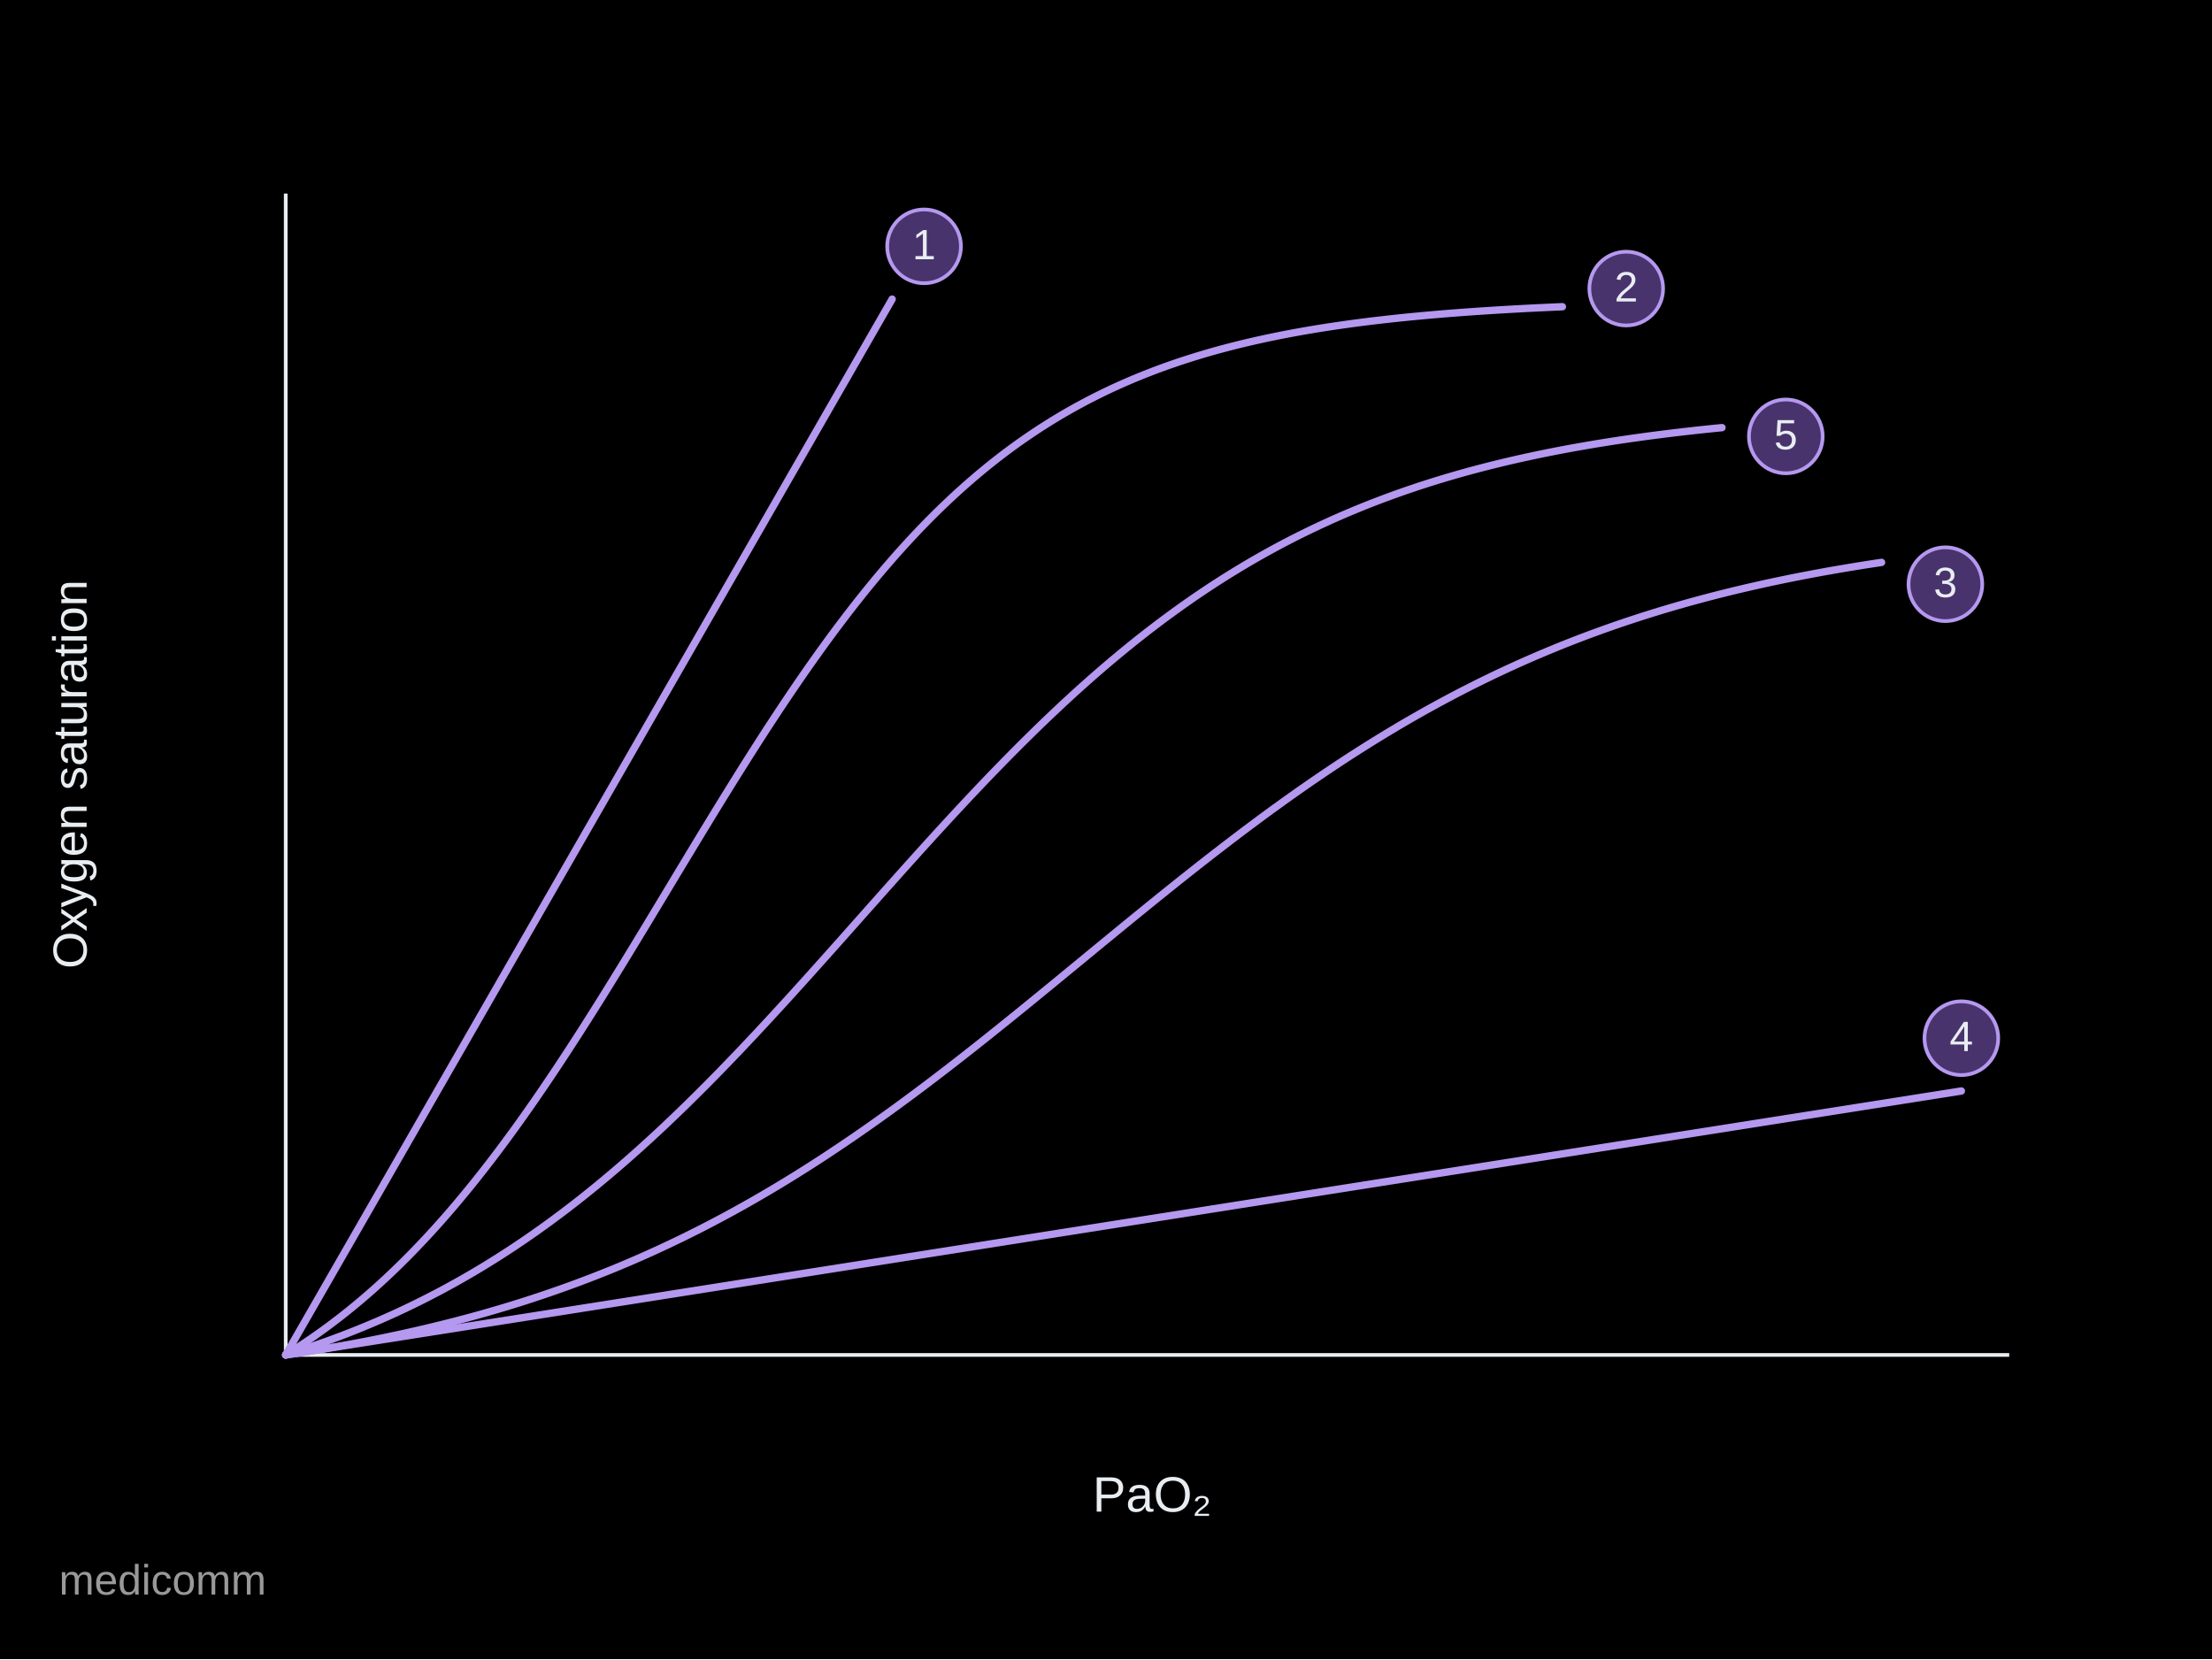
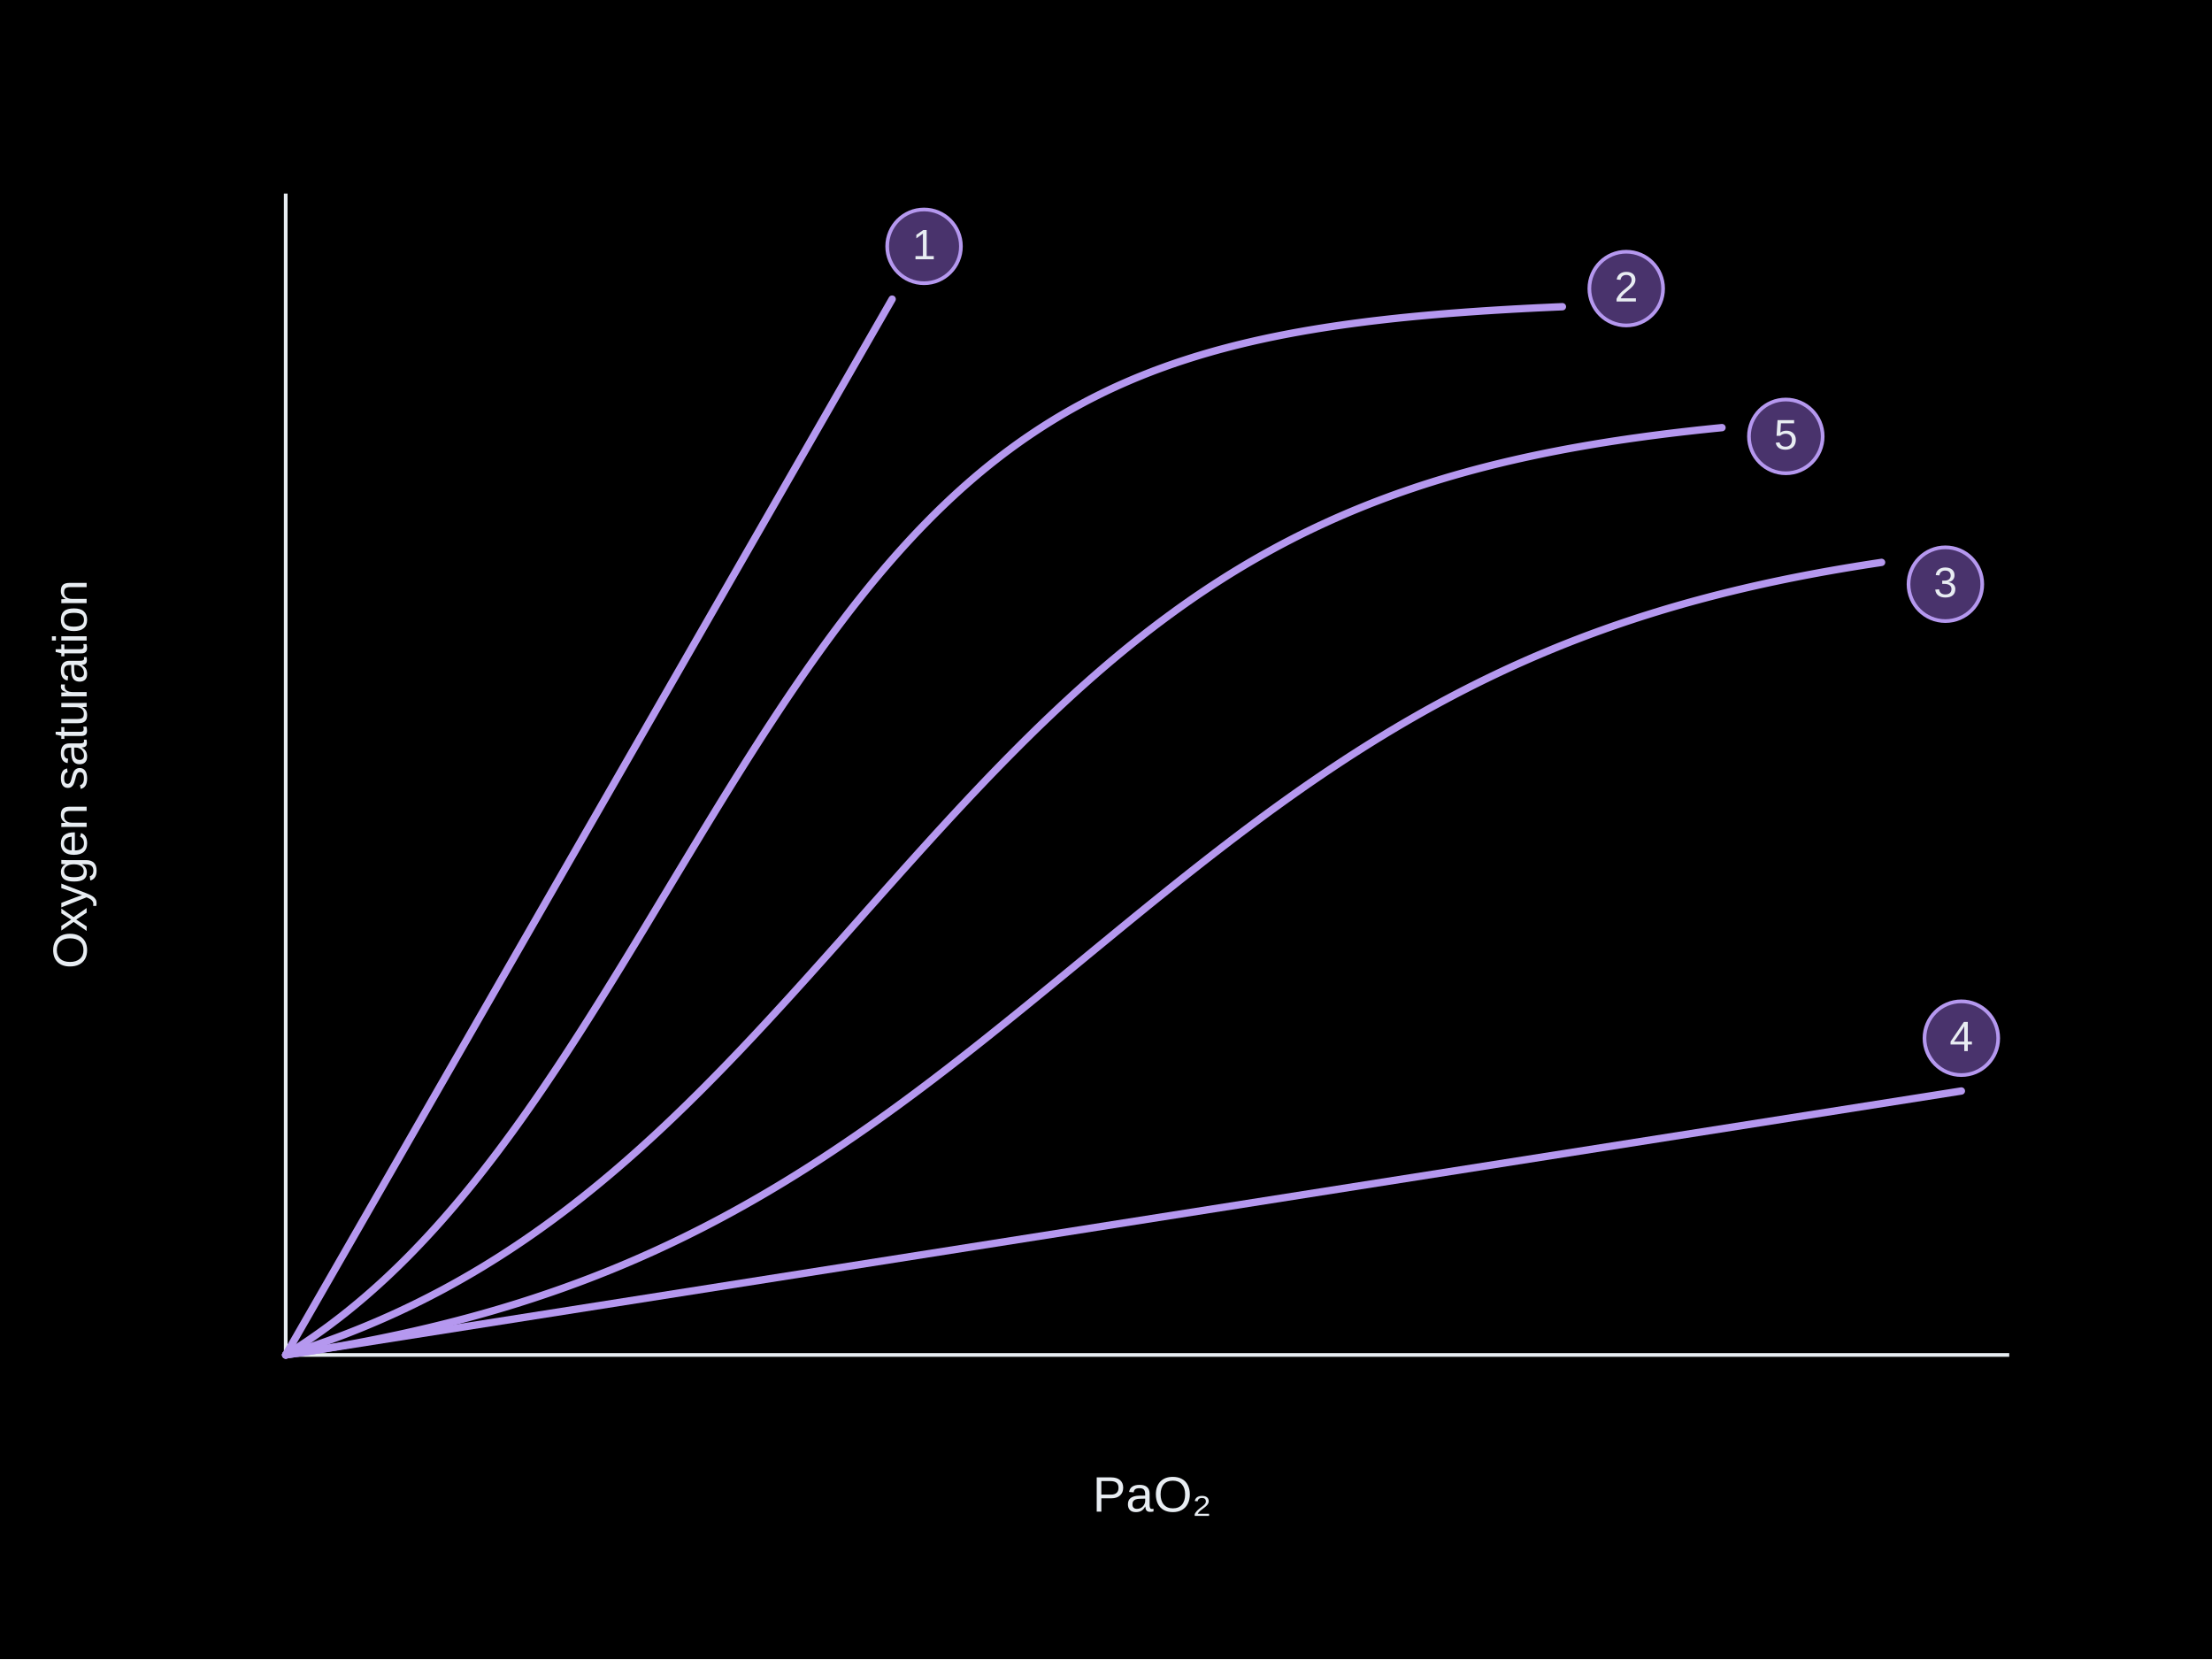
<svg xmlns="http://www.w3.org/2000/svg" width="1200" height="900" viewBox="0 0 1200 900">
  <rect width="1200" height="900" fill="#000" />
  <defs>
    <marker id="arrow" markerWidth="8" markerHeight="8" refX="7" refY="4" orient="auto-start-reverse">
      <path d="M0 0 L8 4 L0 8 L2 4 Z" fill="#e4bb65" />
    </marker>
  </defs>
  <path d="M155.00,735.00 L1090.00,735.00" fill="none" stroke="#e8edf2" stroke-width="2" />
  <path d="M155.00,735.00 L155.00,105.00" fill="none" stroke="#e8edf2" stroke-width="2" />
  <text x="625" y="820" fill="#e8edf2" font-family="Arial,sans-serif" font-size="27" text-anchor="middle">PaO₂</text>
  <text x="47" y="420" fill="#e8edf2" font-family="Arial,sans-serif" font-size="26" text-anchor="middle" transform="rotate(-90 47 420)">Oxygen saturation</text>
-   <text x="32" y="865" fill="#999" font-family="Arial,sans-serif" font-size="23" text-anchor="start">medicomm</text>
  <path d="M155.00,735.00 L483.98,162.27" fill="none" stroke="#b598ef" stroke-width="4" stroke-linejoin="round" stroke-linecap="round" />
  <path d="M155.00,735.00 L156.73,733.93 L158.46,732.84 L160.19,731.73 L161.93,730.61 L163.66,729.48 L165.39,728.32 L167.12,727.16 L168.85,725.97 L170.58,724.77 L172.31,723.55 L174.05,722.32 L175.78,721.07 L177.51,719.80 L179.24,718.52 L180.97,717.21 L182.70,715.89 L184.44,714.56 L186.17,713.20 L187.90,711.83 L189.63,710.44 L191.36,709.03 L193.09,707.60 L194.82,706.16 L196.56,704.69 L198.29,703.21 L200.02,701.71 L201.75,700.19 L203.48,698.65 L205.21,697.10 L206.94,695.52 L208.68,693.93 L210.41,692.31 L212.14,690.68 L213.87,689.02 L215.60,687.35 L217.33,685.66 L219.06,683.95 L220.80,682.22 L222.53,680.47 L224.26,678.70 L225.99,676.90 L227.72,675.09 L229.45,673.26 L231.19,671.41 L232.92,669.54 L234.65,667.65 L236.38,665.75 L238.11,663.82 L239.84,661.87 L241.57,659.90 L243.31,657.91 L245.04,655.90 L246.77,653.87 L248.50,651.82 L250.23,649.75 L251.96,647.66 L253.69,645.56 L255.43,643.43 L257.16,641.28 L258.89,639.12 L260.62,636.93 L262.35,634.73 L264.08,632.50 L265.81,630.26 L267.55,628.00 L269.28,625.72 L271.01,623.42 L272.74,621.10 L274.47,618.76 L276.20,616.41 L277.94,614.04 L279.67,611.65 L281.40,609.24 L283.13,606.82 L284.86,604.38 L286.59,601.92 L288.32,599.44 L290.06,596.95 L291.79,594.44 L293.52,591.92 L295.25,589.38 L296.98,586.82 L298.71,584.25 L300.44,581.67 L302.18,579.07 L303.91,576.45 L305.64,573.83 L307.37,571.18 L309.10,568.53 L310.83,565.86 L312.56,563.18 L314.30,560.49 L316.03,557.78 L317.76,555.06 L319.49,552.34 L321.22,549.60 L322.95,546.85 L324.69,544.09 L326.42,541.32 L328.15,538.54 L329.88,535.75 L331.61,532.95 L333.34,530.15 L335.07,527.34 L336.81,524.52 L338.54,521.69 L340.27,518.86 L342.00,516.02 L343.73,513.18 L345.46,510.33 L347.19,507.48 L348.93,504.62 L350.66,501.76 L352.39,498.89 L354.12,496.02 L355.85,493.15 L357.58,490.28 L359.31,487.41 L361.05,484.54 L362.78,481.66 L364.51,478.79 L366.24,475.91 L367.97,473.04 L369.70,470.17 L371.44,467.30 L373.17,464.43 L374.90,461.57 L376.63,458.70 L378.36,455.85 L380.09,452.99 L381.82,450.14 L383.56,447.30 L385.29,444.46 L387.02,441.63 L388.75,438.80 L390.48,435.98 L392.21,433.17 L393.94,430.37 L395.68,427.57 L397.41,424.78 L399.14,422.01 L400.87,419.24 L402.60,416.48 L404.33,413.73 L406.06,410.99 L407.80,408.26 L409.53,405.54 L411.26,402.84 L412.99,400.14 L414.72,397.46 L416.45,394.79 L418.19,392.14 L419.92,389.50 L421.65,386.87 L423.38,384.25 L425.11,381.65 L426.84,379.07 L428.57,376.50 L430.31,373.94 L432.04,371.40 L433.77,368.88 L435.50,366.37 L437.23,363.88 L438.96,361.40 L440.69,358.95 L442.43,356.50 L444.16,354.08 L445.89,351.67 L447.62,349.28 L449.35,346.91 L451.08,344.56 L452.81,342.22 L454.55,339.90 L456.28,337.61 L458.01,335.33 L459.74,333.06 L461.47,330.82 L463.20,328.60 L464.94,326.39 L466.67,324.21 L468.40,322.04 L470.13,319.89 L471.86,317.77 L473.59,315.66 L475.32,313.57 L477.06,311.50 L478.79,309.45 L480.52,307.42 L482.25,305.42 L483.98,303.43 L485.71,301.46 L487.44,299.51 L489.18,297.58 L490.91,295.67 L492.64,293.78 L494.37,291.91 L496.10,290.06 L497.83,288.23 L499.56,286.42 L501.30,284.63 L503.03,282.86 L504.76,281.11 L506.49,279.37 L508.22,277.66 L509.95,275.97 L511.69,274.30 L513.42,272.65 L515.15,271.01 L516.88,269.40 L518.61,267.80 L520.34,266.23 L522.07,264.67 L523.81,263.13 L525.54,261.61 L527.27,260.11 L529.00,258.63 L530.73,257.16 L532.46,255.72 L534.19,254.29 L535.93,252.88 L537.66,251.49 L539.39,250.12 L541.12,248.77 L542.85,247.43 L544.58,246.11 L546.31,244.81 L548.05,243.52 L549.78,242.25 L551.51,241.00 L553.24,239.77 L554.97,238.55 L556.70,237.35 L558.44,236.17 L560.17,235.00 L561.90,233.85 L563.63,232.71 L565.36,231.59 L567.09,230.49 L568.82,229.40 L570.56,228.32 L572.29,227.26 L574.02,226.22 L575.75,225.19 L577.48,224.18 L579.21,223.18 L580.94,222.20 L582.68,221.22 L584.41,220.27 L586.14,219.33 L587.87,218.40 L589.60,217.48 L591.33,216.58 L593.06,215.69 L594.80,214.82 L596.53,213.96 L598.26,213.11 L599.99,212.27 L601.72,211.45 L603.45,210.64 L605.19,209.84 L606.92,209.05 L608.65,208.28 L610.38,207.52 L612.11,206.77 L613.84,206.03 L615.57,205.30 L617.31,204.58 L619.04,203.88 L620.77,203.18 L622.50,202.50 L624.23,201.83 L625.96,201.16 L627.69,200.51 L629.43,199.87 L631.16,199.24 L632.89,198.61 L634.62,198.00 L636.35,197.40 L638.08,196.81 L639.81,196.22 L641.55,195.65 L643.28,195.09 L645.01,194.53 L646.74,193.98 L648.47,193.44 L650.20,192.92 L651.94,192.39 L653.67,191.88 L655.40,191.38 L657.13,190.88 L658.86,190.39 L660.59,189.91 L662.32,189.44 L664.06,188.98 L665.79,188.52 L667.52,188.07 L669.25,187.63 L670.98,187.19 L672.71,186.77 L674.44,186.35 L676.18,185.93 L677.91,185.53 L679.64,185.13 L681.37,184.73 L683.10,184.35 L684.83,183.97 L686.56,183.59 L688.30,183.22 L690.03,182.86 L691.76,182.51 L693.49,182.16 L695.22,181.81 L696.95,181.48 L698.69,181.14 L700.42,180.82 L702.15,180.49 L703.88,180.18 L705.61,179.87 L707.34,179.56 L709.07,179.26 L710.81,178.97 L712.54,178.68 L714.27,178.39 L716.00,178.11 L717.73,177.84 L719.46,177.56 L721.19,177.30 L722.93,177.04 L724.66,176.78 L726.39,176.53 L728.12,176.28 L729.85,176.03 L731.58,175.79 L733.31,175.56 L735.05,175.32 L736.78,175.10 L738.51,174.87 L740.24,174.65 L741.97,174.43 L743.70,174.22 L745.44,174.01 L747.17,173.81 L748.90,173.61 L750.63,173.41 L752.36,173.21 L754.09,173.02 L755.82,172.83 L757.56,172.65 L759.29,172.46 L761.02,172.28 L762.75,172.11 L764.48,171.94 L766.21,171.77 L767.94,171.60 L769.68,171.44 L771.41,171.27 L773.14,171.12 L774.87,170.96 L776.60,170.81 L778.33,170.66 L780.06,170.51 L781.80,170.36 L783.53,170.22 L785.26,170.08 L786.99,169.94 L788.72,169.81 L790.45,169.68 L792.19,169.55 L793.92,169.42 L795.65,169.29 L797.38,169.17 L799.11,169.05 L800.84,168.93 L802.57,168.81 L804.31,168.69 L806.04,168.58 L807.77,168.47 L809.50,168.36 L811.23,168.25 L812.96,168.15 L814.69,168.04 L816.43,167.94 L818.16,167.84 L819.89,167.74 L821.62,167.64 L823.35,167.55 L825.08,167.46 L826.81,167.36 L828.55,167.27 L830.28,167.19 L832.01,167.10 L833.74,167.01 L835.47,166.93 L837.20,166.85 L838.94,166.77 L840.67,166.69 L842.40,166.61 L844.13,166.53 L845.86,166.46 L847.59,166.38" fill="none" stroke="#b598ef" stroke-width="4" stroke-linejoin="round" stroke-linecap="round" />
  <path d="M155.00,735.00 L156.95,734.39 L158.90,733.77 L160.84,733.15 L162.79,732.52 L164.74,731.87 L166.69,731.22 L168.64,730.56 L170.58,729.90 L172.53,729.22 L174.48,728.53 L176.43,727.84 L178.38,727.14 L180.32,726.42 L182.27,725.70 L184.22,724.97 L186.17,724.23 L188.11,723.48 L190.06,722.72 L192.01,721.95 L193.96,721.17 L195.91,720.38 L197.85,719.58 L199.80,718.77 L201.75,717.95 L203.70,717.12 L205.65,716.28 L207.59,715.43 L209.54,714.57 L211.49,713.70 L213.44,712.81 L215.39,711.92 L217.33,711.02 L219.28,710.10 L221.23,709.17 L223.18,708.24 L225.12,707.29 L227.07,706.33 L229.02,705.36 L230.97,704.37 L232.92,703.38 L234.86,702.37 L236.81,701.36 L238.76,700.33 L240.71,699.29 L242.66,698.23 L244.60,697.17 L246.55,696.09 L248.50,695.00 L250.45,693.90 L252.40,692.78 L254.34,691.66 L256.29,690.52 L258.24,689.37 L260.19,688.21 L262.14,687.03 L264.08,685.84 L266.03,684.64 L267.98,683.42 L269.93,682.20 L271.88,680.96 L273.82,679.70 L275.77,678.44 L277.72,677.16 L279.67,675.87 L281.61,674.56 L283.56,673.25 L285.51,671.91 L287.46,670.57 L289.41,669.21 L291.35,667.84 L293.30,666.46 L295.25,665.06 L297.20,663.65 L299.15,662.23 L301.09,660.79 L303.04,659.34 L304.99,657.88 L306.94,656.40 L308.89,654.91 L310.83,653.41 L312.78,651.89 L314.73,650.36 L316.68,648.82 L318.62,647.26 L320.57,645.69 L322.52,644.11 L324.47,642.51 L326.42,640.90 L328.36,639.28 L330.31,637.65 L332.26,636.00 L334.21,634.34 L336.16,632.66 L338.10,630.98 L340.05,629.28 L342.00,627.57 L343.95,625.84 L345.90,624.11 L347.84,622.36 L349.79,620.59 L351.74,618.82 L353.69,617.03 L355.64,615.24 L357.58,613.43 L359.53,611.60 L361.48,609.77 L363.43,607.92 L365.38,606.07 L367.32,604.20 L369.27,602.32 L371.22,600.43 L373.17,598.53 L375.11,596.61 L377.06,594.69 L379.01,592.76 L380.96,590.81 L382.91,588.86 L384.85,586.89 L386.80,584.92 L388.75,582.93 L390.70,580.94 L392.65,578.94 L394.59,576.93 L396.54,574.90 L398.49,572.87 L400.44,570.84 L402.39,568.79 L404.33,566.73 L406.28,564.67 L408.23,562.60 L410.18,560.52 L412.12,558.43 L414.07,556.34 L416.02,554.24 L417.97,552.13 L419.92,550.02 L421.86,547.90 L423.81,545.78 L425.76,543.65 L427.71,541.51 L429.66,539.37 L431.60,537.22 L433.55,535.07 L435.50,532.91 L437.45,530.75 L439.40,528.59 L441.34,526.42 L443.29,524.25 L445.24,522.07 L447.19,519.89 L449.14,517.71 L451.08,515.53 L453.03,513.34 L454.98,511.16 L456.93,508.97 L458.88,506.78 L460.82,504.59 L462.77,502.39 L464.72,500.20 L466.67,498.01 L468.61,495.82 L470.56,493.62 L472.51,491.43 L474.46,489.24 L476.41,487.05 L478.35,484.86 L480.30,482.67 L482.25,480.49 L484.20,478.31 L486.15,476.13 L488.09,473.95 L490.04,471.77 L491.99,469.60 L493.94,467.43 L495.89,465.27 L497.83,463.11 L499.78,460.95 L501.73,458.80 L503.68,456.65 L505.62,454.51 L507.57,452.37 L509.52,450.24 L511.47,448.12 L513.42,446.00 L515.36,443.88 L517.31,441.78 L519.26,439.68 L521.21,437.58 L523.16,435.50 L525.10,433.42 L527.05,431.35 L529.00,429.29 L530.95,427.23 L532.90,425.18 L534.84,423.14 L536.79,421.11 L538.74,419.09 L540.69,417.08 L542.64,415.08 L544.58,413.08 L546.53,411.10 L548.48,409.13 L550.43,407.16 L552.38,405.21 L554.32,403.26 L556.27,401.33 L558.22,399.41 L560.17,397.49 L562.11,395.59 L564.06,393.70 L566.01,391.82 L567.96,389.95 L569.91,388.10 L571.85,386.25 L573.80,384.42 L575.75,382.59 L577.70,380.78 L579.65,378.99 L581.59,377.20 L583.54,375.42 L585.49,373.66 L587.44,371.91 L589.39,370.18 L591.33,368.45 L593.28,366.74 L595.23,365.04 L597.18,363.35 L599.12,361.68 L601.07,360.02 L603.02,358.37 L604.97,356.74 L606.92,355.11 L608.86,353.51 L610.81,351.91 L612.76,350.33 L614.71,348.76 L616.66,347.20 L618.60,345.66 L620.55,344.13 L622.50,342.61 L624.45,341.11 L626.40,339.62 L628.34,338.14 L630.29,336.68 L632.24,335.23 L634.19,333.79 L636.14,332.37 L638.08,330.96 L640.03,329.56 L641.98,328.18 L643.93,326.81 L645.88,325.45 L647.82,324.10 L649.77,322.77 L651.72,321.46 L653.67,320.15 L655.61,318.86 L657.56,317.58 L659.51,316.31 L661.46,315.06 L663.41,313.82 L665.35,312.59 L667.30,311.38 L669.25,310.18 L671.20,308.99 L673.15,307.81 L675.09,306.65 L677.04,305.50 L678.99,304.36 L680.94,303.23 L682.89,302.12 L684.83,301.02 L686.78,299.93 L688.73,298.85 L690.68,297.79 L692.62,296.73 L694.57,295.69 L696.52,294.66 L698.47,293.65 L700.42,292.64 L702.36,291.64 L704.31,290.66 L706.26,289.69 L708.21,288.73 L710.16,287.78 L712.10,286.84 L714.05,285.92 L716.00,285.00 L717.95,284.10 L719.90,283.21 L721.84,282.32 L723.79,281.45 L725.74,280.59 L727.69,279.74 L729.64,278.90 L731.58,278.07 L733.53,277.25 L735.48,276.44 L737.43,275.64 L739.38,274.85 L741.32,274.07 L743.27,273.30 L745.22,272.54 L747.17,271.79 L749.11,271.05 L751.06,270.32 L753.01,269.60 L754.96,268.88 L756.91,268.18 L758.85,267.48 L760.80,266.80 L762.75,266.12 L764.70,265.45 L766.65,264.80 L768.59,264.14 L770.54,263.50 L772.49,262.87 L774.44,262.24 L776.39,261.63 L778.33,261.02 L780.28,260.42 L782.23,259.83 L784.18,259.24 L786.12,258.66 L788.07,258.10 L790.02,257.53 L791.97,256.98 L793.92,256.43 L795.86,255.90 L797.81,255.36 L799.76,254.84 L801.71,254.32 L803.66,253.81 L805.60,253.31 L807.55,252.81 L809.50,252.32 L811.45,251.84 L813.40,251.37 L815.34,250.90 L817.29,250.43 L819.24,249.98 L821.19,249.53 L823.14,249.08 L825.08,248.65 L827.03,248.21 L828.98,247.79 L830.93,247.37 L832.87,246.96 L834.82,246.55 L836.77,246.15 L838.72,245.75 L840.67,245.36 L842.61,244.98 L844.56,244.60 L846.51,244.22 L848.46,243.85 L850.41,243.49 L852.35,243.13 L854.30,242.78 L856.25,242.43 L858.20,242.09 L860.15,241.75 L862.09,241.42 L864.04,241.09 L865.99,240.76 L867.94,240.44 L869.89,240.13 L871.83,239.82 L873.78,239.51 L875.73,239.21 L877.68,238.92 L879.62,238.62 L881.57,238.34 L883.52,238.05 L885.47,237.77 L887.42,237.50 L889.36,237.23 L891.31,236.96 L893.26,236.69 L895.21,236.43 L897.16,236.18 L899.10,235.93 L901.05,235.68 L903.00,235.43 L904.95,235.19 L906.90,234.95 L908.84,234.72 L910.79,234.49 L912.74,234.26 L914.69,234.04 L916.64,233.82 L918.58,233.60 L920.53,233.38 L922.48,233.17 L924.43,232.97 L926.38,232.76 L928.32,232.56 L930.27,232.36 L932.22,232.17 L934.17,231.97" fill="none" stroke="#b598ef" stroke-width="4" stroke-linejoin="round" stroke-linecap="round" />
  <path d="M155.00,735.00 L157.16,734.68 L159.33,734.35 L161.49,734.01 L163.66,733.68 L165.82,733.33 L167.99,732.99 L170.15,732.64 L172.31,732.28 L174.48,731.92 L176.64,731.55 L178.81,731.18 L180.97,730.81 L183.14,730.43 L185.30,730.04 L187.47,729.65 L189.63,729.25 L191.79,728.85 L193.96,728.45 L196.12,728.03 L198.29,727.62 L200.45,727.19 L202.62,726.76 L204.78,726.33 L206.94,725.89 L209.11,725.44 L211.27,724.99 L213.44,724.53 L215.60,724.07 L217.77,723.60 L219.93,723.13 L222.09,722.64 L224.26,722.16 L226.42,721.66 L228.59,721.16 L230.75,720.65 L232.92,720.14 L235.08,719.62 L237.25,719.09 L239.41,718.56 L241.57,718.02 L243.74,717.47 L245.90,716.92 L248.07,716.36 L250.23,715.79 L252.40,715.22 L254.56,714.64 L256.72,714.05 L258.89,713.45 L261.05,712.85 L263.22,712.24 L265.38,711.62 L267.55,710.99 L269.71,710.36 L271.88,709.72 L274.04,709.07 L276.20,708.41 L278.37,707.75 L280.53,707.08 L282.70,706.40 L284.86,705.71 L287.03,705.01 L289.19,704.31 L291.35,703.59 L293.52,702.87 L295.68,702.14 L297.85,701.40 L300.01,700.66 L302.18,699.90 L304.34,699.14 L306.50,698.37 L308.67,697.58 L310.83,696.79 L313.00,696.00 L315.16,695.19 L317.33,694.37 L319.49,693.55 L321.66,692.71 L323.82,691.87 L325.98,691.01 L328.15,690.15 L330.31,689.28 L332.48,688.40 L334.64,687.51 L336.81,686.61 L338.97,685.70 L341.13,684.78 L343.30,683.85 L345.46,682.91 L347.63,681.96 L349.79,681.00 L351.96,680.03 L354.12,679.06 L356.28,678.07 L358.45,677.07 L360.61,676.06 L362.78,675.05 L364.94,674.02 L367.11,672.98 L369.27,671.94 L371.44,670.88 L373.60,669.81 L375.76,668.73 L377.93,667.64 L380.09,666.55 L382.26,665.44 L384.42,664.32 L386.59,663.19 L388.75,662.05 L390.91,660.90 L393.08,659.74 L395.24,658.57 L397.41,657.39 L399.57,656.20 L401.74,655.00 L403.90,653.79 L406.06,652.57 L408.23,651.34 L410.39,650.09 L412.56,648.84 L414.72,647.58 L416.89,646.31 L419.05,645.02 L421.22,643.73 L423.38,642.43 L425.54,641.12 L427.71,639.79 L429.87,638.46 L432.04,637.12 L434.20,635.76 L436.37,634.40 L438.53,633.03 L440.69,631.64 L442.86,630.25 L445.02,628.85 L447.19,627.44 L449.35,626.01 L451.52,624.58 L453.68,623.14 L455.84,621.69 L458.01,620.23 L460.17,618.76 L462.34,617.29 L464.50,615.80 L466.67,614.30 L468.83,612.80 L471.00,611.28 L473.16,609.76 L475.32,608.23 L477.49,606.69 L479.65,605.14 L481.82,603.59 L483.98,602.02 L486.15,600.45 L488.31,598.87 L490.47,597.28 L492.64,595.68 L494.80,594.08 L496.97,592.47 L499.13,590.85 L501.30,589.22 L503.46,587.59 L505.62,585.95 L507.79,584.30 L509.95,582.64 L512.12,580.98 L514.28,579.32 L516.45,577.64 L518.61,575.96 L520.78,574.28 L522.94,572.59 L525.10,570.89 L527.27,569.19 L529.43,567.48 L531.60,565.77 L533.76,564.05 L535.93,562.33 L538.09,560.60 L540.25,558.87 L542.42,557.13 L544.58,555.39 L546.75,553.65 L548.91,551.90 L551.08,550.15 L553.24,548.40 L555.41,546.64 L557.57,544.88 L559.73,543.12 L561.90,541.35 L564.06,539.58 L566.23,537.81 L568.39,536.04 L570.56,534.27 L572.72,532.49 L574.88,530.72 L577.05,528.94 L579.21,527.16 L581.38,525.38 L583.54,523.60 L585.71,521.82 L587.87,520.04 L590.03,518.25 L592.20,516.47 L594.36,514.69 L596.53,512.91 L598.69,511.13 L600.86,509.36 L603.02,507.58 L605.19,505.80 L607.35,504.03 L609.51,502.26 L611.68,500.49 L613.84,498.72 L616.01,496.95 L618.17,495.19 L620.34,493.43 L622.50,491.67 L624.66,489.92 L626.83,488.17 L628.99,486.42 L631.16,484.68 L633.32,482.94 L635.49,481.20 L637.65,479.47 L639.81,477.74 L641.98,476.02 L644.14,474.30 L646.31,472.59 L648.47,470.88 L650.64,469.18 L652.80,467.48 L654.97,465.79 L657.13,464.11 L659.29,462.43 L661.46,460.76 L663.62,459.09 L665.79,457.43 L667.95,455.77 L670.12,454.13 L672.28,452.49 L674.44,450.85 L676.61,449.23 L678.77,447.61 L680.94,445.99 L683.10,444.39 L685.27,442.79 L687.43,441.20 L689.59,439.62 L691.76,438.05 L693.92,436.49 L696.09,434.93 L698.25,433.38 L700.42,431.84 L702.58,430.31 L704.75,428.79 L706.91,427.27 L709.07,425.77 L711.24,424.27 L713.40,422.79 L715.57,421.31 L717.73,419.84 L719.90,418.38 L722.06,416.93 L724.22,415.49 L726.39,414.06 L728.55,412.64 L730.72,411.22 L732.88,409.82 L735.05,408.43 L737.21,407.05 L739.38,405.67 L741.54,404.31 L743.70,402.96 L745.87,401.61 L748.03,400.28 L750.20,398.96 L752.36,397.64 L754.53,396.34 L756.69,395.05 L758.85,393.76 L761.02,392.49 L763.18,391.23 L765.35,389.98 L767.51,388.74 L769.68,387.50 L771.84,386.28 L774.00,385.07 L776.17,383.87 L778.33,382.68 L780.50,381.50 L782.66,380.33 L784.83,379.17 L786.99,378.02 L789.16,376.88 L791.32,375.75 L793.48,374.63 L795.65,373.53 L797.81,372.43 L799.98,371.34 L802.14,370.26 L804.31,369.19 L806.47,368.14 L808.63,367.09 L810.80,366.05 L812.96,365.02 L815.13,364.01 L817.29,363.00 L819.46,362.00 L821.62,361.01 L823.78,360.04 L825.95,359.07 L828.11,358.11 L830.28,357.16 L832.44,356.22 L834.61,355.30 L836.77,354.38 L838.94,353.47 L841.10,352.57 L843.26,351.68 L845.43,350.79 L847.59,349.92 L849.76,349.06 L851.92,348.21 L854.09,347.36 L856.25,346.53 L858.41,345.70 L860.58,344.88 L862.74,344.08 L864.91,343.28 L867.07,342.49 L869.24,341.71 L871.40,340.93 L873.56,340.17 L875.73,339.41 L877.89,338.67 L880.06,337.93 L882.22,337.20 L884.39,336.48 L886.55,335.77 L888.72,335.06 L890.88,334.36 L893.04,333.68 L895.21,333.00 L897.37,332.32 L899.54,331.66 L901.70,331.00 L903.87,330.35 L906.03,329.71 L908.19,329.08 L910.36,328.45 L912.52,327.83 L914.69,327.22 L916.85,326.62 L919.02,326.02 L921.18,325.44 L923.34,324.85 L925.51,324.28 L927.67,323.71 L929.84,323.15 L932.00,322.60 L934.17,322.05 L936.33,321.51 L938.50,320.98 L940.66,320.45 L942.82,319.93 L944.99,319.42 L947.15,318.91 L949.32,318.41 L951.48,317.92 L953.65,317.43 L955.81,316.95 L957.97,316.47 L960.14,316.00 L962.30,315.54 L964.47,315.08 L966.63,314.63 L968.80,314.18 L970.96,313.74 L973.12,313.31 L975.29,312.88 L977.45,312.46 L979.62,312.04 L981.78,311.63 L983.95,311.22 L986.11,310.82 L988.28,310.42 L990.44,310.03 L992.60,309.65 L994.77,309.26 L996.93,308.89 L999.10,308.52 L1001.26,308.15 L1003.43,307.79 L1005.59,307.44 L1007.75,307.08 L1009.92,306.74 L1012.08,306.39 L1014.25,306.06 L1016.41,305.72 L1018.58,305.40 L1020.74,305.07" fill="none" stroke="#b598ef" stroke-width="4" stroke-linejoin="round" stroke-linecap="round" />
  <path d="M155.00,735.00 L1064.03,591.82" fill="none" stroke="#b598ef" stroke-width="4" stroke-linejoin="round" stroke-linecap="round" />
  <circle cx="501.296" cy="133.636" r="20" fill="#49336c" stroke="#b598ef" stroke-width="2" />
  <text x="501.296" y="140.636" fill="#e8edf2" font-family="Arial,sans-serif" font-size="23" text-anchor="middle">1</text>
  <circle cx="882.222" cy="156.545" r="20" fill="#49336c" stroke="#b598ef" stroke-width="2" />
  <text x="882.222" y="163.545" fill="#e8edf2" font-family="Arial,sans-serif" font-size="23" text-anchor="middle">2</text>
  <circle cx="968.796" cy="236.727" r="20" fill="#49336c" stroke="#b598ef" stroke-width="2" />
  <text x="968.796" y="243.727" fill="#e8edf2" font-family="Arial,sans-serif" font-size="23" text-anchor="middle">5</text>
  <circle cx="1055.37" cy="316.909" r="20" fill="#49336c" stroke="#b598ef" stroke-width="2" />
  <text x="1055.37" y="323.909" fill="#e8edf2" font-family="Arial,sans-serif" font-size="23" text-anchor="middle">3</text>
  <circle cx="1064.028" cy="563.182" r="20" fill="#49336c" stroke="#b598ef" stroke-width="2" />
  <text x="1064.028" y="570.182" fill="#e8edf2" font-family="Arial,sans-serif" font-size="23" text-anchor="middle">4</text>
</svg>
